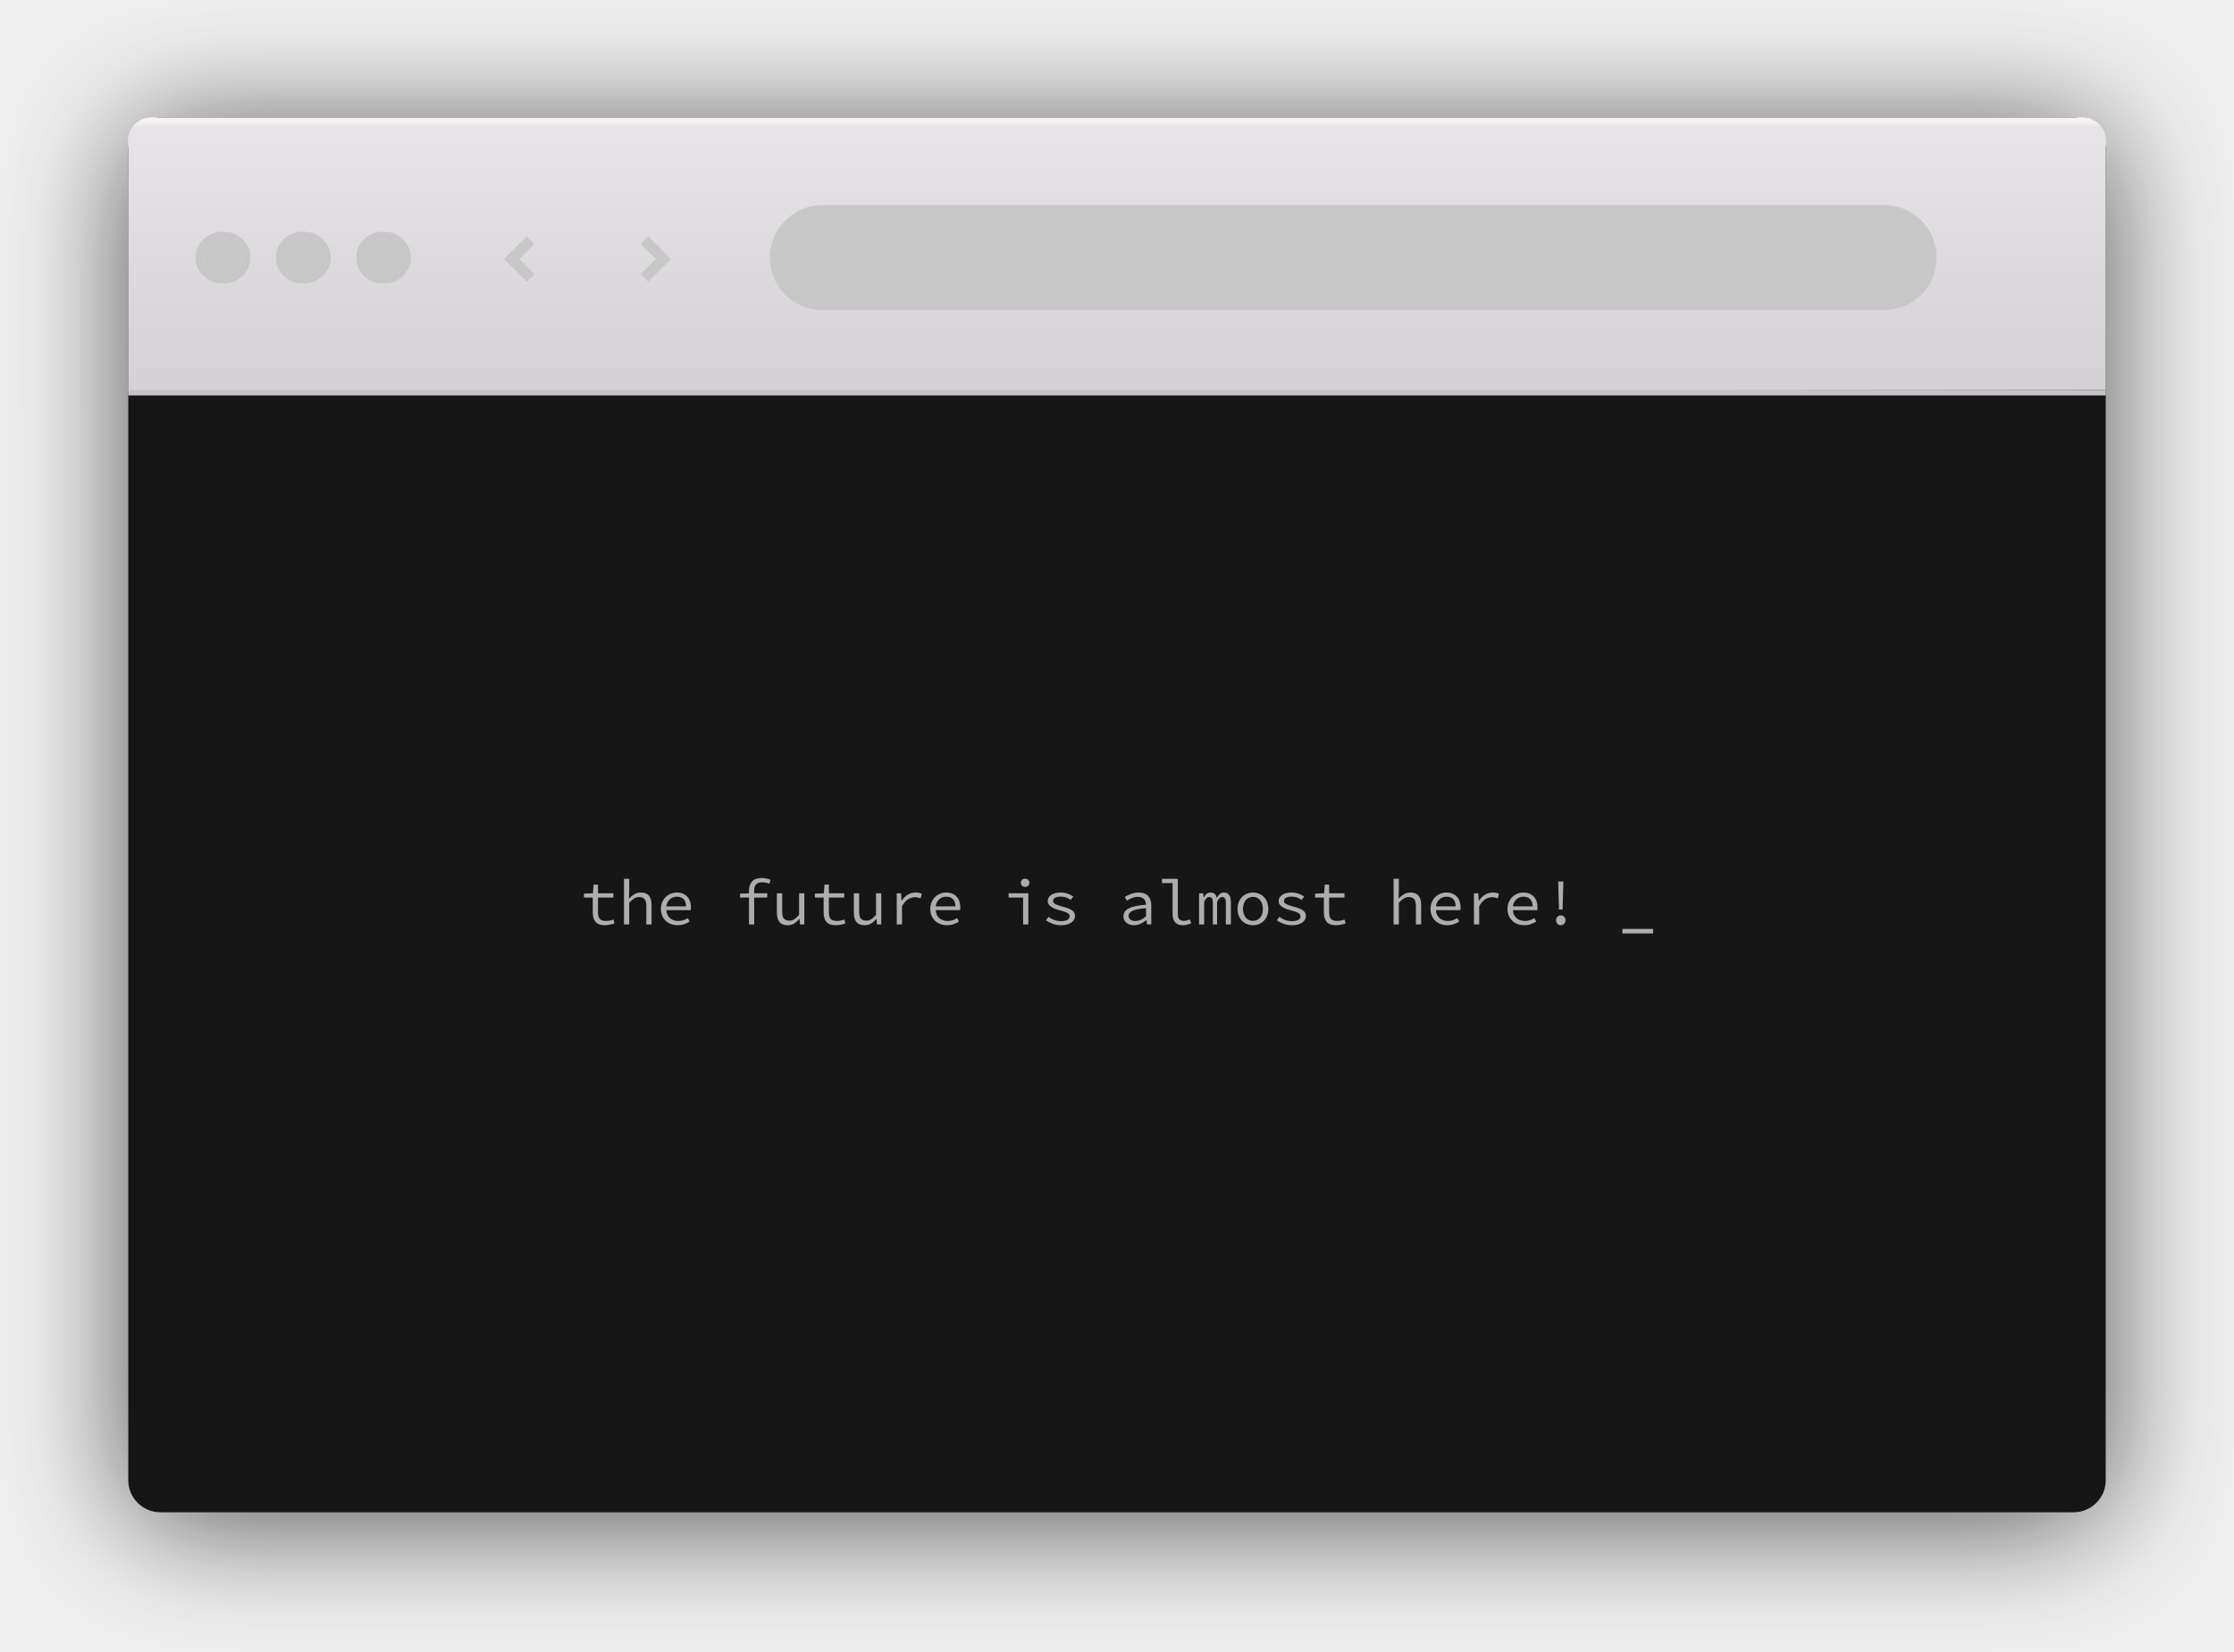
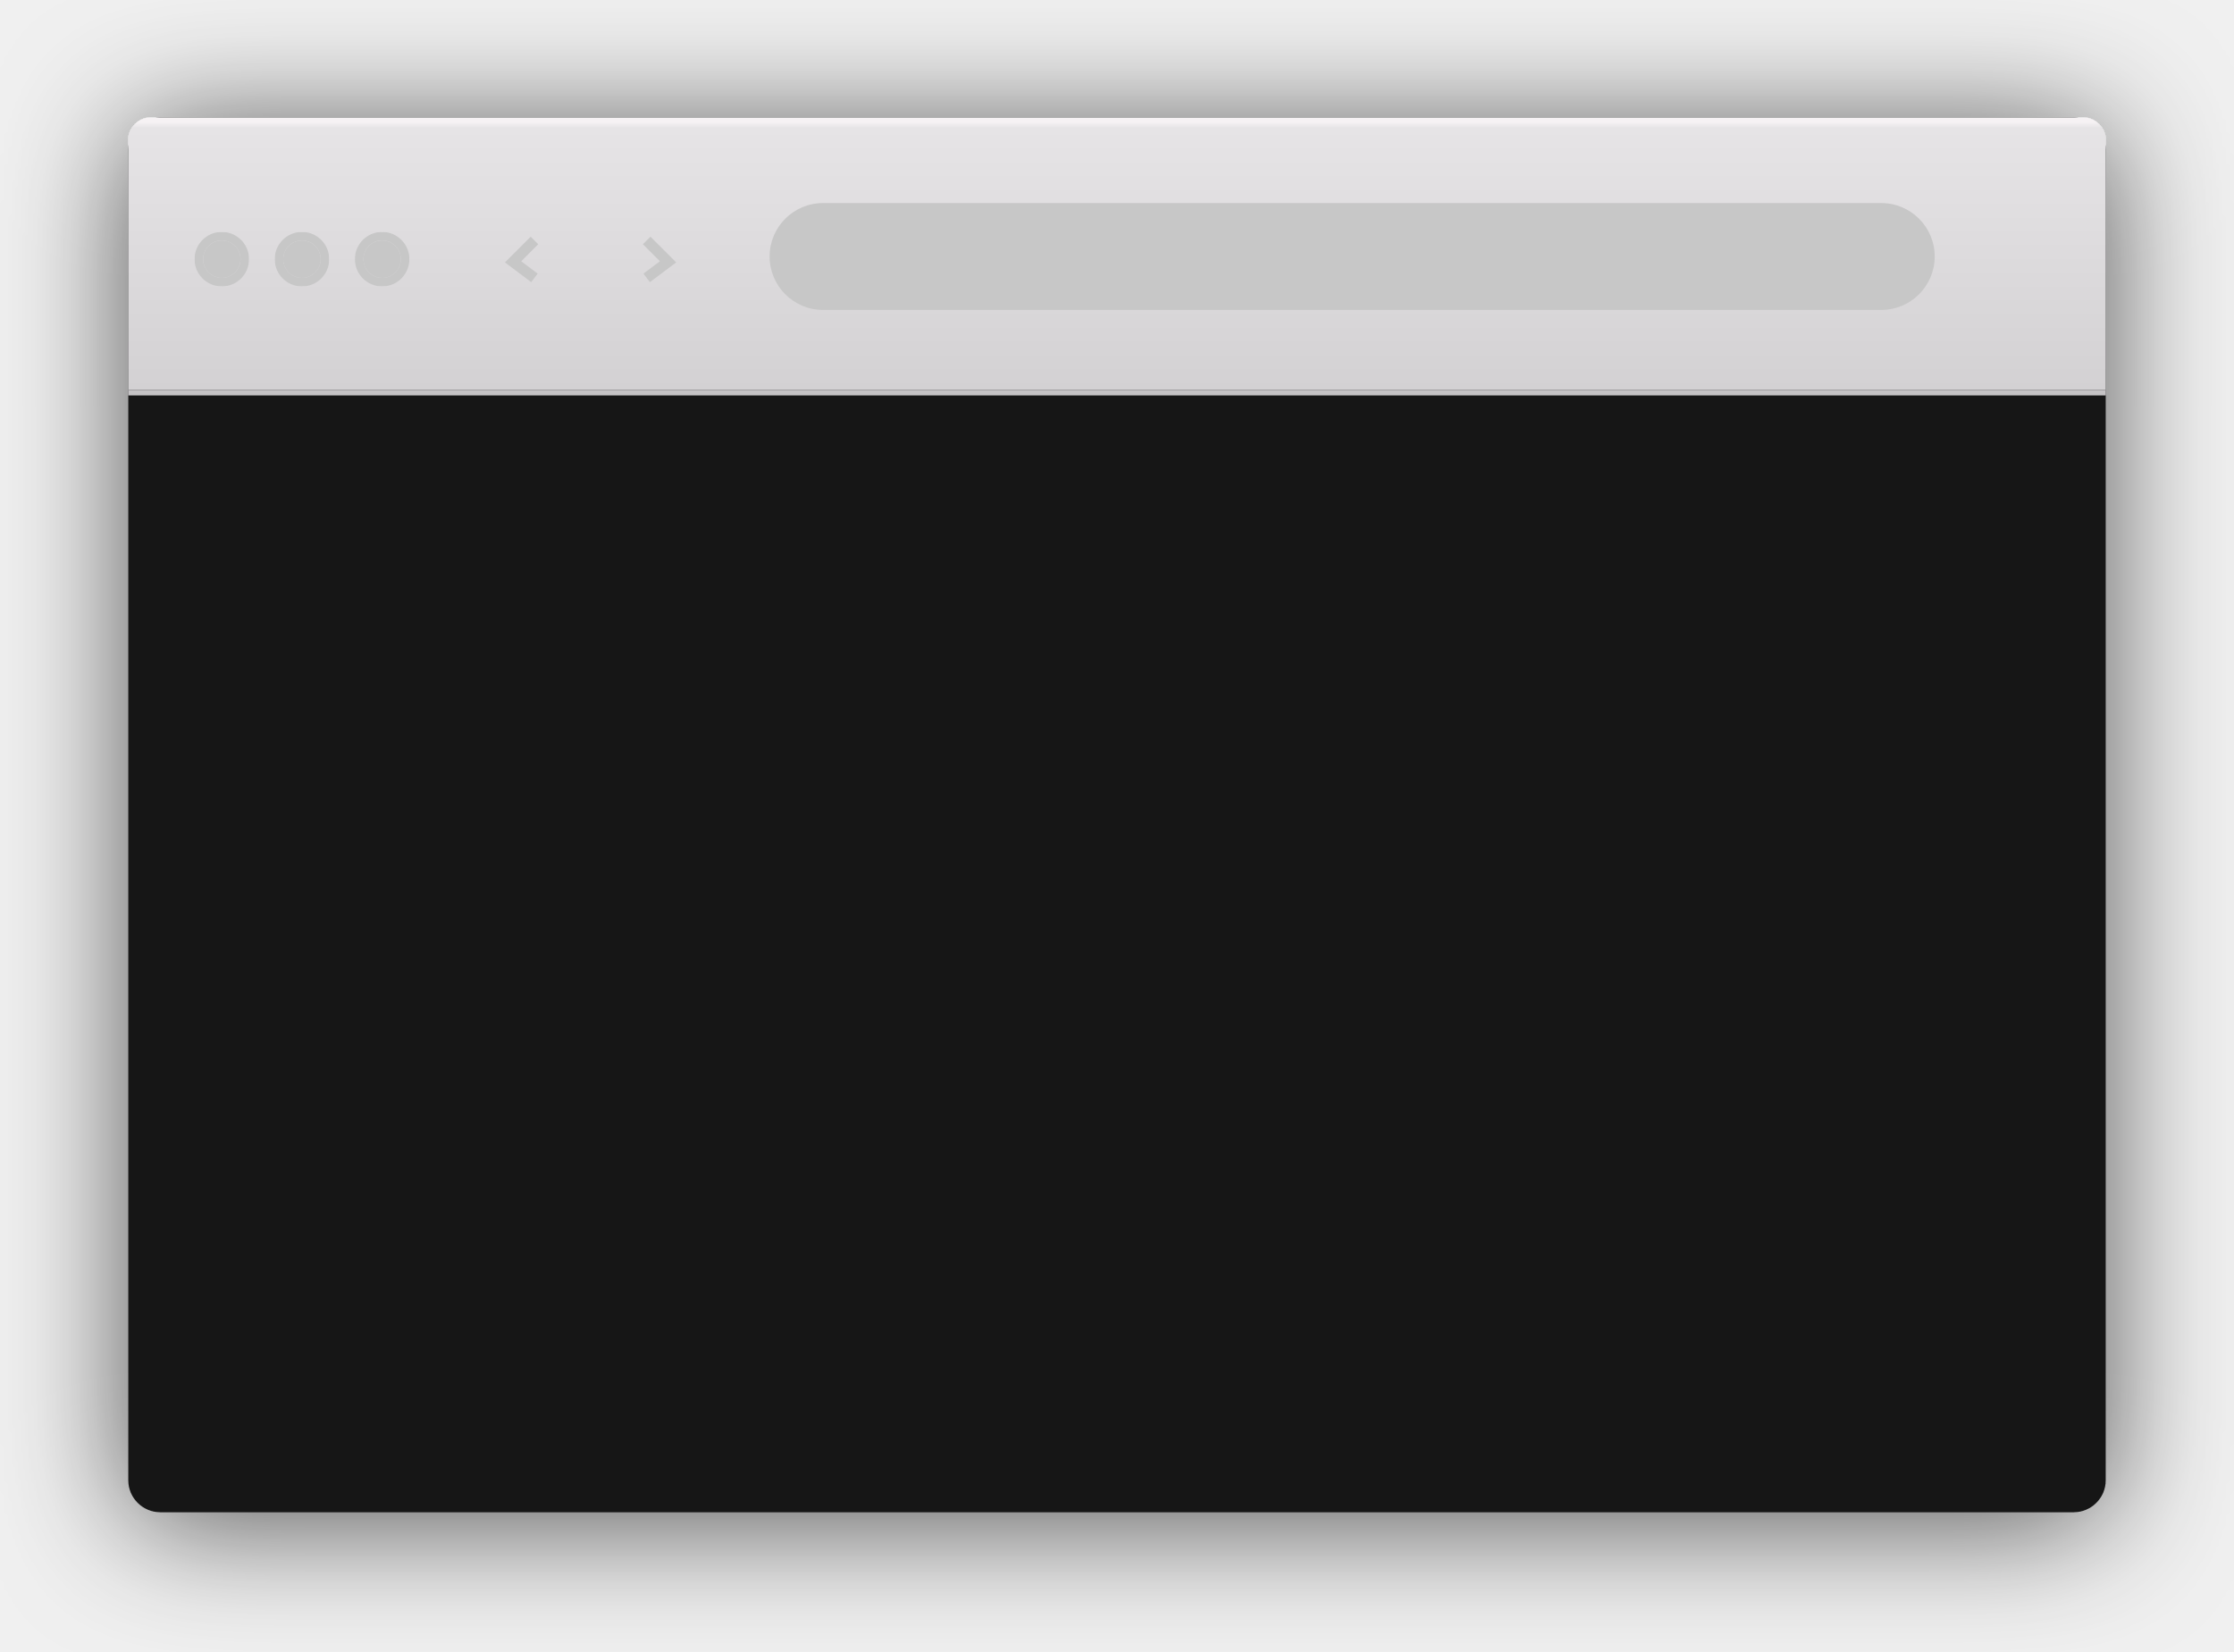
<svg xmlns="http://www.w3.org/2000/svg" xmlns:xlink="http://www.w3.org/1999/xlink" width="418px" height="309px" viewBox="0 0 418 309" version="1.1">
  <defs>
    <filter x="-50%" y="-50%" width="200%" height="200%" filterUnits="objectBoundingBox" id="filter-1">
      <feOffset dx="0" dy="2" in="SourceAlpha" result="shadowOffsetOuter1" />
      <feGaussianBlur stdDeviation="12" in="shadowOffsetOuter1" result="shadowBlurOuter1" />
      <feColorMatrix values="0 0 0 0 0   0 0 0 0 0   0 0 0 0 0  0 0 0 0.65 0" type="matrix" in="shadowBlurOuter1" result="shadowMatrixOuter1" />
      <feMerge>
        <feMergeNode in="shadowMatrixOuter1" />
        <feMergeNode in="SourceGraphic" />
      </feMerge>
    </filter>
    <linearGradient x1="50%" y1="1.625%" x2="50%" y2="100%" id="linearGradient-2">
      <stop stop-color="#F6F2F4" offset="0%" />
      <stop stop-color="#E6E4E6" offset="2.188%" />
      <stop stop-color="#D3D1D3" offset="100%" />
      <stop stop-color="#D3D1D3" offset="100%" />
    </linearGradient>
-     <ellipse id="path-3" cx="3.534" cy="3.276" rx="3.534" ry="3.276" />
-     <mask id="mask-4" maskContentUnits="userSpaceOnUse" maskUnits="objectBoundingBox" x="-1.6" y="-1.6" width="10.268" height="9.752">
-       <rect x="-1.6" y="-1.6" width="10.268" height="9.752" fill="white" />
+     <circle id="path-3" cx="4.311" cy="3.567" r="3.5" />
+     <mask id="mask-4" maskContentUnits="userSpaceOnUse" maskUnits="objectBoundingBox" x="-1.6" y="-1.6" width="10.2" height="10.2">
+       <rect x="-0.789" y="-1.533" width="10.2" height="10.2" fill="white" />
      <use xlink:href="#path-3" fill="black" />
    </mask>
-     <ellipse id="path-5" cx="18.555" cy="3.276" rx="3.534" ry="3.276" />
-     <mask id="mask-6" maskContentUnits="userSpaceOnUse" maskUnits="objectBoundingBox" x="-1.6" y="-1.6" width="10.268" height="9.752">
-       <rect x="13.42" y="-1.6" width="10.268" height="9.752" fill="white" />
+     <circle id="path-5" cx="19.311" cy="3.567" r="3.5" />
+     <mask id="mask-6" maskContentUnits="userSpaceOnUse" maskUnits="objectBoundingBox" x="-1.6" y="-1.6" width="10.2" height="10.2">
+       <rect x="14.211" y="-1.533" width="10.2" height="10.2" fill="white" />
      <use xlink:href="#path-5" fill="black" />
    </mask>
-     <ellipse id="path-7" cx="33.575" cy="3.276" rx="3.534" ry="3.276" />
-     <mask id="mask-8" maskContentUnits="userSpaceOnUse" maskUnits="objectBoundingBox" x="-1.6" y="-1.6" width="10.268" height="9.752">
-       <rect x="28.441" y="-1.6" width="10.268" height="9.752" fill="white" />
+     <circle id="path-7" cx="34.311" cy="3.567" r="3.5" />
+     <mask id="mask-8" maskContentUnits="userSpaceOnUse" maskUnits="objectBoundingBox" x="-1.6" y="-1.6" width="10.2" height="10.2">
+       <rect x="29.211" y="-1.533" width="10.2" height="10.2" fill="white" />
      <use xlink:href="#path-7" fill="black" />
    </mask>
  </defs>
  <g id="website-(blockstack)" stroke="none" stroke-width="1" fill="none" fill-rule="evenodd">
-     <g id="blockstack-v2-Home" transform="translate(-628, -273)">
+     <g id="bskorg-v3-home" transform="translate(-628, -273)">
      <g id="hero" transform="translate(0, 78)">
        <g id="hero-pip-install-blockstack" transform="translate(562, 198)">
          <g id="silhouette-sm" filter="url(#filter-1)" transform="translate(90, 19)">
            <rect id="window" fill="#151515" x="0" y="0" width="370" height="261" rx="6" />
-             <path d="M370,51 L0,51.326 L0,4.368 C0,1.966 1.965,0 4.366,0 L365.634,0 C368.035,0 370,1.966 370,4.368 L370,51 Z" id="Shape" fill="url(#linearGradient-2)" />
+             <path d="M370,51 L0,51 L0,4 C0,1.953 1.965,0 4,0 L366,0 C368.035,0 370,1.953 370,4 L370,51 Z" id="Shape" fill="url(#linearGradient-2)" />
            <rect id="line" fill="#C5C3C5" x="0" y="51" width="370" height="1" />
-             <rect id="input" fill="#C7C7C7" x="120.059" y="16.381" width="218.289" height="19.657" rx="9.828" />
-             <g id="nav-page" transform="translate(56.75516, 22.93305)" stroke-width="2" stroke="#C7C7C7">
-               <polyline id="icon-next-copy" points="39.838 0 43.364 3.549 39.838 7.098" />
-               <polyline id="icon-previous-copy" transform="translate(16.74949, 3.549163) scale(-1, 1) translate(-16.74949, -3.549163) " points="14.986 0 18.513 3.549 14.986 7.098" />
+             <rect id="input" fill="#C7C7C7" x="120" y="16" width="218" height="20" rx="10" />
+             <g id="nav-page" transform="translate(71.75516, 22.93305)" stroke-width="2" stroke="#C7C7C7">
+               <polyline id="icon-next-copy" points="25.245 0.067 29.245 4.067 25.245 7.067" />
+               <polyline id="icon-previous-copy" transform="translate(2.244838, 3.566946) scale(-1, 1) translate(-2.244838, -3.566946) " points="0.245 0.067 4.245 4.067 0.245 7.067" />
            </g>
-             <path d="M86.908,145.972 L85.264,145.972 L85.264,145.228 L86.944,145.168 L87.076,143.536 L87.892,143.536 L87.892,145.168 L90.76,145.168 L90.76,145.972 L87.892,145.972 L87.892,148.744 C87.892,149.008 87.916,149.238 87.964,149.434 C88.012,149.63 88.092,149.796 88.204,149.932 C88.316,150.068 88.468,150.17 88.66,150.238 C88.852,150.306 89.088,150.34 89.368,150.34 C89.648,150.34 89.9,150.316 90.124,150.268 C90.348,150.22 90.564,150.156 90.772,150.076 L90.988,150.796 C90.724,150.892 90.432,150.974 90.112,151.042 C89.792,151.11 89.472,151.144 89.152,151.144 C88.728,151.144 88.372,151.086 88.084,150.97 C87.796,150.854 87.566,150.69 87.394,150.478 C87.222,150.266 87.098,150.012 87.022,149.716 C86.946,149.42 86.908,149.092 86.908,148.732 L86.908,145.972 Z M92.752,142.456 L93.736,142.456 L93.736,144.784 L93.688,146.164 C94,145.836 94.332,145.564 94.684,145.348 C95.036,145.132 95.44,145.024 95.896,145.024 C96.592,145.024 97.102,145.222 97.426,145.618 C97.75,146.014 97.912,146.6 97.912,147.376 L97.912,151 L96.928,151 L96.928,147.508 C96.928,146.956 96.824,146.546 96.616,146.278 C96.408,146.01 96.064,145.876 95.584,145.876 C95.408,145.876 95.246,145.898 95.098,145.942 C94.95,145.986 94.804,146.052 94.66,146.14 C94.516,146.228 94.368,146.338 94.216,146.47 C94.064,146.602 93.904,146.756 93.736,146.932 L93.736,151 L92.752,151 L92.752,142.456 Z M99.664,148.096 C99.664,147.616 99.748,147.186 99.916,146.806 C100.084,146.426 100.306,146.104 100.582,145.84 C100.858,145.576 101.174,145.374 101.53,145.234 C101.886,145.094 102.252,145.024 102.628,145.024 C103.044,145.024 103.416,145.09 103.744,145.222 C104.072,145.354 104.35,145.54 104.578,145.78 C104.806,146.02 104.98,146.308 105.1,146.644 C105.22,146.98 105.28,147.352 105.28,147.76 C105.28,147.864 105.278,147.966 105.274,148.066 C105.27,148.166 105.26,148.252 105.244,148.324 L100.684,148.324 C100.692,148.636 100.754,148.916 100.87,149.164 C100.986,149.412 101.142,149.624 101.338,149.8 C101.534,149.976 101.766,150.112 102.034,150.208 C102.302,150.304 102.596,150.352 102.916,150.352 C103.26,150.352 103.574,150.304 103.858,150.208 C104.142,150.112 104.42,149.98 104.692,149.812 L105.04,150.46 C104.752,150.644 104.424,150.804 104.056,150.94 C103.688,151.076 103.268,151.144 102.796,151.144 C102.364,151.144 101.958,151.074 101.578,150.934 C101.198,150.794 100.866,150.594 100.582,150.334 C100.298,150.074 100.074,149.756 99.91,149.38 C99.746,149.004 99.664,148.576 99.664,148.096 L99.664,148.096 Z M104.368,147.616 C104.368,147.032 104.216,146.584 103.912,146.272 C103.608,145.96 103.184,145.804 102.64,145.804 C102.4,145.804 102.17,145.844 101.95,145.924 C101.73,146.004 101.532,146.122 101.356,146.278 C101.18,146.434 101.032,146.624 100.912,146.848 C100.792,147.072 100.712,147.328 100.672,147.616 L104.368,147.616 Z M119.944,143.392 C119.704,143.28 119.482,143.206 119.278,143.17 C119.074,143.134 118.844,143.116 118.588,143.116 C118.06,143.116 117.682,143.25 117.454,143.518 C117.226,143.786 117.112,144.16 117.112,144.64 L117.112,145.168 L119.56,145.168 L119.56,145.972 L117.112,145.972 L117.112,151 L116.14,151 L116.14,145.972 L114.472,145.972 L114.472,145.228 L116.14,145.168 L116.14,144.676 C116.14,143.964 116.33,143.392 116.71,142.96 C117.09,142.528 117.684,142.312 118.492,142.312 C119.068,142.312 119.628,142.424 120.172,142.648 L119.944,143.392 Z M126.496,151 L125.692,151 L125.608,149.98 L125.56,149.98 C125.264,150.324 124.942,150.604 124.594,150.82 C124.246,151.036 123.844,151.144 123.388,151.144 C122.684,151.144 122.17,150.946 121.846,150.55 C121.522,150.154 121.36,149.568 121.36,148.792 L121.36,145.168 L122.356,145.168 L122.356,148.66 C122.356,149.212 122.458,149.622 122.662,149.89 C122.866,150.158 123.212,150.292 123.7,150.292 C124.036,150.292 124.34,150.206 124.612,150.034 C124.884,149.862 125.184,149.588 125.512,149.212 L125.512,145.168 L126.496,145.168 L126.496,151 Z M130.108,145.972 L128.464,145.972 L128.464,145.228 L130.144,145.168 L130.276,143.536 L131.092,143.536 L131.092,145.168 L133.96,145.168 L133.96,145.972 L131.092,145.972 L131.092,148.744 C131.092,149.008 131.116,149.238 131.164,149.434 C131.212,149.63 131.292,149.796 131.404,149.932 C131.516,150.068 131.668,150.17 131.86,150.238 C132.052,150.306 132.288,150.34 132.568,150.34 C132.848,150.34 133.1,150.316 133.324,150.268 C133.548,150.22 133.764,150.156 133.972,150.076 L134.188,150.796 C133.924,150.892 133.632,150.974 133.312,151.042 C132.992,151.11 132.672,151.144 132.352,151.144 C131.928,151.144 131.572,151.086 131.284,150.97 C130.996,150.854 130.766,150.69 130.594,150.478 C130.422,150.266 130.298,150.012 130.222,149.716 C130.146,149.42 130.108,149.092 130.108,148.732 L130.108,145.972 Z M140.896,151 L140.092,151 L140.008,149.98 L139.96,149.98 C139.664,150.324 139.342,150.604 138.994,150.82 C138.646,151.036 138.244,151.144 137.788,151.144 C137.084,151.144 136.57,150.946 136.246,150.55 C135.922,150.154 135.76,149.568 135.76,148.792 L135.76,145.168 L136.756,145.168 L136.756,148.66 C136.756,149.212 136.858,149.622 137.062,149.89 C137.266,150.158 137.612,150.292 138.1,150.292 C138.436,150.292 138.74,150.206 139.012,150.034 C139.284,149.862 139.584,149.588 139.912,149.212 L139.912,145.168 L140.896,145.168 L140.896,151 Z M143.788,145.168 L144.604,145.168 L144.688,146.548 L144.724,146.548 C145.028,146.076 145.402,145.704 145.846,145.432 C146.29,145.16 146.784,145.024 147.328,145.024 C147.544,145.024 147.744,145.042 147.928,145.078 C148.112,145.114 148.296,145.176 148.48,145.264 L148.252,146.116 C148.044,146.044 147.87,145.992 147.73,145.96 C147.59,145.928 147.404,145.912 147.172,145.912 C146.732,145.912 146.31,146.038 145.906,146.29 C145.502,146.542 145.124,146.972 144.772,147.58 L144.772,151 L143.788,151 L143.788,145.168 Z M150.064,148.096 C150.064,147.616 150.148,147.186 150.316,146.806 C150.484,146.426 150.706,146.104 150.982,145.84 C151.258,145.576 151.574,145.374 151.93,145.234 C152.286,145.094 152.652,145.024 153.028,145.024 C153.444,145.024 153.816,145.09 154.144,145.222 C154.472,145.354 154.75,145.54 154.978,145.78 C155.206,146.02 155.38,146.308 155.5,146.644 C155.62,146.98 155.68,147.352 155.68,147.76 C155.68,147.864 155.678,147.966 155.674,148.066 C155.67,148.166 155.66,148.252 155.644,148.324 L151.084,148.324 C151.092,148.636 151.154,148.916 151.27,149.164 C151.386,149.412 151.542,149.624 151.738,149.8 C151.934,149.976 152.166,150.112 152.434,150.208 C152.702,150.304 152.996,150.352 153.316,150.352 C153.66,150.352 153.974,150.304 154.258,150.208 C154.542,150.112 154.82,149.98 155.092,149.812 L155.44,150.46 C155.152,150.644 154.824,150.804 154.456,150.94 C154.088,151.076 153.668,151.144 153.196,151.144 C152.764,151.144 152.358,151.074 151.978,150.934 C151.598,150.794 151.266,150.594 150.982,150.334 C150.698,150.074 150.474,149.756 150.31,149.38 C150.146,149.004 150.064,148.576 150.064,148.096 L150.064,148.096 Z M154.768,147.616 C154.768,147.032 154.616,146.584 154.312,146.272 C154.008,145.96 153.584,145.804 153.04,145.804 C152.8,145.804 152.57,145.844 152.35,145.924 C152.13,146.004 151.932,146.122 151.756,146.278 C151.58,146.434 151.432,146.624 151.312,146.848 C151.192,147.072 151.112,147.328 151.072,147.616 L154.768,147.616 Z M164.716,145.168 L168.412,145.168 L168.412,151 L167.428,151 L167.428,145.972 L164.716,145.972 L164.716,145.168 Z M167.812,143.968 C167.58,143.968 167.39,143.9 167.242,143.764 C167.094,143.628 167.02,143.444 167.02,143.212 C167.02,142.98 167.094,142.794 167.242,142.654 C167.39,142.514 167.58,142.444 167.812,142.444 C168.036,142.444 168.224,142.514 168.376,142.654 C168.528,142.794 168.604,142.98 168.604,143.212 C168.604,143.444 168.528,143.628 168.376,143.764 C168.224,143.9 168.036,143.968 167.812,143.968 L167.812,143.968 Z M172.18,149.584 C172.508,149.824 172.86,150.016 173.236,150.16 C173.612,150.304 174.064,150.376 174.592,150.376 C175.12,150.376 175.512,150.288 175.768,150.112 C176.024,149.936 176.152,149.72 176.152,149.464 C176.152,149.24 176.014,149.04 175.738,148.864 C175.462,148.688 174.968,148.512 174.256,148.336 C173.952,148.264 173.666,148.176 173.398,148.072 C173.13,147.968 172.896,147.846 172.696,147.706 C172.496,147.566 172.336,147.412 172.216,147.244 C172.096,147.076 172.036,146.888 172.036,146.68 C172.036,146.448 172.088,146.23 172.192,146.026 C172.296,145.822 172.45,145.646 172.654,145.498 C172.858,145.35 173.114,145.234 173.422,145.15 C173.73,145.066 174.084,145.024 174.484,145.024 C174.924,145.024 175.352,145.098 175.768,145.246 C176.184,145.394 176.536,145.568 176.824,145.768 L176.344,146.404 C176.088,146.22 175.804,146.072 175.492,145.96 C175.18,145.848 174.844,145.792 174.484,145.792 C174.212,145.792 173.984,145.814 173.8,145.858 C173.616,145.902 173.468,145.962 173.356,146.038 C173.244,146.114 173.164,146.204 173.116,146.308 C173.068,146.412 173.044,146.52 173.044,146.632 C173.044,146.872 173.208,147.07 173.536,147.226 C173.864,147.382 174.292,147.528 174.82,147.664 C175.612,147.864 176.198,148.092 176.578,148.348 C176.958,148.604 177.148,148.956 177.148,149.404 C177.148,149.644 177.092,149.868 176.98,150.076 C176.868,150.284 176.702,150.468 176.482,150.628 C176.262,150.788 175.99,150.914 175.666,151.006 C175.342,151.098 174.972,151.144 174.556,151.144 C173.98,151.144 173.45,151.054 172.966,150.874 C172.482,150.694 172.06,150.48 171.7,150.232 L172.18,149.584 Z M186.208,149.488 C186.208,149.16 186.286,148.874 186.442,148.63 C186.598,148.386 186.846,148.176 187.186,148 C187.526,147.824 187.964,147.68 188.5,147.568 C189.036,147.456 189.68,147.368 190.432,147.304 C190.424,147.104 190.392,146.916 190.336,146.74 C190.28,146.564 190.192,146.41 190.072,146.278 C189.952,146.146 189.794,146.04 189.598,145.96 C189.402,145.88 189.164,145.84 188.884,145.84 C188.5,145.84 188.132,145.914 187.78,146.062 C187.428,146.21 187.116,146.368 186.844,146.536 L186.46,145.864 C186.604,145.768 186.774,145.67 186.97,145.57 C187.166,145.47 187.374,145.38 187.594,145.3 C187.814,145.22 188.048,145.154 188.296,145.102 C188.544,145.05 188.796,145.024 189.052,145.024 C189.852,145.024 190.446,145.242 190.834,145.678 C191.222,146.114 191.416,146.696 191.416,147.424 L191.416,151 L190.612,151 L190.528,150.208 L190.492,150.208 C190.164,150.464 189.802,150.684 189.406,150.868 C189.01,151.052 188.604,151.144 188.188,151.144 C187.916,151.144 187.66,151.106 187.42,151.03 C187.18,150.954 186.97,150.846 186.79,150.706 C186.61,150.566 186.468,150.394 186.364,150.19 C186.26,149.986 186.208,149.752 186.208,149.488 L186.208,149.488 Z M187.168,149.416 C187.168,149.584 187.204,149.726 187.276,149.842 C187.348,149.958 187.442,150.054 187.558,150.13 C187.674,150.206 187.81,150.262 187.966,150.298 C188.122,150.334 188.284,150.352 188.452,150.352 C188.788,150.352 189.118,150.278 189.442,150.13 C189.766,149.982 190.096,149.768 190.432,149.488 L190.432,147.952 C189.808,148 189.286,148.068 188.866,148.156 C188.446,148.244 188.11,148.35 187.858,148.474 C187.606,148.598 187.428,148.738 187.324,148.894 C187.22,149.05 187.168,149.224 187.168,149.416 L187.168,149.416 Z M193.408,142.456 L196.384,142.456 L196.384,149.116 C196.384,149.548 196.486,149.858 196.69,150.046 C196.894,150.234 197.172,150.328 197.524,150.328 C197.844,150.328 198.212,150.236 198.628,150.052 L198.88,150.796 C198.616,150.892 198.368,150.974 198.136,151.042 C197.904,151.11 197.628,151.144 197.308,151.144 C196.684,151.144 196.21,150.968 195.886,150.616 C195.562,150.264 195.4,149.74 195.4,149.044 L195.4,143.26 L193.408,143.26 L193.408,142.456 Z M200.356,145.168 L201.124,145.168 L201.208,145.936 L201.244,145.936 C201.388,145.664 201.558,145.444 201.754,145.276 C201.95,145.108 202.216,145.024 202.552,145.024 C203.144,145.024 203.512,145.36 203.656,146.032 C203.832,145.728 204.024,145.484 204.232,145.3 C204.44,145.116 204.708,145.024 205.036,145.024 C205.444,145.024 205.758,145.178 205.978,145.486 C206.198,145.794 206.308,146.24 206.308,146.824 L206.308,151 L205.36,151 L205.36,146.908 C205.36,146.22 205.148,145.876 204.724,145.876 C204.516,145.876 204.336,145.95 204.184,146.098 C204.032,146.246 203.88,146.472 203.728,146.776 L203.728,151 L202.936,151 L202.936,146.908 C202.936,146.22 202.716,145.876 202.276,145.876 C202.068,145.876 201.892,145.95 201.748,146.098 C201.604,146.246 201.456,146.472 201.304,146.776 L201.304,151 L200.356,151 L200.356,145.168 Z M207.556,148.096 C207.556,147.608 207.634,147.174 207.79,146.794 C207.946,146.414 208.156,146.092 208.42,145.828 C208.684,145.564 208.99,145.364 209.338,145.228 C209.686,145.092 210.052,145.024 210.436,145.024 C210.82,145.024 211.186,145.092 211.534,145.228 C211.882,145.364 212.188,145.564 212.452,145.828 C212.716,146.092 212.926,146.414 213.082,146.794 C213.238,147.174 213.316,147.608 213.316,148.096 C213.316,148.576 213.238,149.006 213.082,149.386 C212.926,149.766 212.716,150.086 212.452,150.346 C212.188,150.606 211.882,150.804 211.534,150.94 C211.186,151.076 210.82,151.144 210.436,151.144 C210.052,151.144 209.686,151.076 209.338,150.94 C208.99,150.804 208.684,150.606 208.42,150.346 C208.156,150.086 207.946,149.766 207.79,149.386 C207.634,149.006 207.556,148.576 207.556,148.096 L207.556,148.096 Z M208.576,148.096 C208.576,148.432 208.62,148.736 208.708,149.008 C208.796,149.28 208.922,149.514 209.086,149.71 C209.25,149.906 209.446,150.058 209.674,150.166 C209.902,150.274 210.156,150.328 210.436,150.328 C210.716,150.328 210.97,150.274 211.198,150.166 C211.426,150.058 211.622,149.906 211.786,149.71 C211.95,149.514 212.076,149.28 212.164,149.008 C212.252,148.736 212.296,148.432 212.296,148.096 C212.296,147.76 212.252,147.454 212.164,147.178 C212.076,146.902 211.95,146.664 211.786,146.464 C211.622,146.264 211.426,146.11 211.198,146.002 C210.97,145.894 210.716,145.84 210.436,145.84 C210.156,145.84 209.902,145.894 209.674,146.002 C209.446,146.11 209.25,146.264 209.086,146.464 C208.922,146.664 208.796,146.902 208.708,147.178 C208.62,147.454 208.576,147.76 208.576,148.096 L208.576,148.096 Z M215.38,149.584 C215.708,149.824 216.06,150.016 216.436,150.16 C216.812,150.304 217.264,150.376 217.792,150.376 C218.32,150.376 218.712,150.288 218.968,150.112 C219.224,149.936 219.352,149.72 219.352,149.464 C219.352,149.24 219.214,149.04 218.938,148.864 C218.662,148.688 218.168,148.512 217.456,148.336 C217.152,148.264 216.866,148.176 216.598,148.072 C216.33,147.968 216.096,147.846 215.896,147.706 C215.696,147.566 215.536,147.412 215.416,147.244 C215.296,147.076 215.236,146.888 215.236,146.68 C215.236,146.448 215.288,146.23 215.392,146.026 C215.496,145.822 215.65,145.646 215.854,145.498 C216.058,145.35 216.314,145.234 216.622,145.15 C216.93,145.066 217.284,145.024 217.684,145.024 C218.124,145.024 218.552,145.098 218.968,145.246 C219.384,145.394 219.736,145.568 220.024,145.768 L219.544,146.404 C219.288,146.22 219.004,146.072 218.692,145.96 C218.38,145.848 218.044,145.792 217.684,145.792 C217.412,145.792 217.184,145.814 217,145.858 C216.816,145.902 216.668,145.962 216.556,146.038 C216.444,146.114 216.364,146.204 216.316,146.308 C216.268,146.412 216.244,146.52 216.244,146.632 C216.244,146.872 216.408,147.07 216.736,147.226 C217.064,147.382 217.492,147.528 218.02,147.664 C218.812,147.864 219.398,148.092 219.778,148.348 C220.158,148.604 220.348,148.956 220.348,149.404 C220.348,149.644 220.292,149.868 220.18,150.076 C220.068,150.284 219.902,150.468 219.682,150.628 C219.462,150.788 219.19,150.914 218.866,151.006 C218.542,151.098 218.172,151.144 217.756,151.144 C217.18,151.144 216.65,151.054 216.166,150.874 C215.682,150.694 215.26,150.48 214.9,150.232 L215.38,149.584 Z M223.708,145.972 L222.064,145.972 L222.064,145.228 L223.744,145.168 L223.876,143.536 L224.692,143.536 L224.692,145.168 L227.56,145.168 L227.56,145.972 L224.692,145.972 L224.692,148.744 C224.692,149.008 224.716,149.238 224.764,149.434 C224.812,149.63 224.892,149.796 225.004,149.932 C225.116,150.068 225.268,150.17 225.46,150.238 C225.652,150.306 225.888,150.34 226.168,150.34 C226.448,150.34 226.7,150.316 226.924,150.268 C227.148,150.22 227.364,150.156 227.572,150.076 L227.788,150.796 C227.524,150.892 227.232,150.974 226.912,151.042 C226.592,151.11 226.272,151.144 225.952,151.144 C225.528,151.144 225.172,151.086 224.884,150.97 C224.596,150.854 224.366,150.69 224.194,150.478 C224.022,150.266 223.898,150.012 223.822,149.716 C223.746,149.42 223.708,149.092 223.708,148.732 L223.708,145.972 Z M236.752,142.456 L237.736,142.456 L237.736,144.784 L237.688,146.164 C238,145.836 238.332,145.564 238.684,145.348 C239.036,145.132 239.44,145.024 239.896,145.024 C240.592,145.024 241.102,145.222 241.426,145.618 C241.75,146.014 241.912,146.6 241.912,147.376 L241.912,151 L240.928,151 L240.928,147.508 C240.928,146.956 240.824,146.546 240.616,146.278 C240.408,146.01 240.064,145.876 239.584,145.876 C239.408,145.876 239.246,145.898 239.098,145.942 C238.95,145.986 238.804,146.052 238.66,146.14 C238.516,146.228 238.368,146.338 238.216,146.47 C238.064,146.602 237.904,146.756 237.736,146.932 L237.736,151 L236.752,151 L236.752,142.456 Z M243.664,148.096 C243.664,147.616 243.748,147.186 243.916,146.806 C244.084,146.426 244.306,146.104 244.582,145.84 C244.858,145.576 245.174,145.374 245.53,145.234 C245.886,145.094 246.252,145.024 246.628,145.024 C247.044,145.024 247.416,145.09 247.744,145.222 C248.072,145.354 248.35,145.54 248.578,145.78 C248.806,146.02 248.98,146.308 249.1,146.644 C249.22,146.98 249.28,147.352 249.28,147.76 C249.28,147.864 249.278,147.966 249.274,148.066 C249.27,148.166 249.26,148.252 249.244,148.324 L244.684,148.324 C244.692,148.636 244.754,148.916 244.87,149.164 C244.986,149.412 245.142,149.624 245.338,149.8 C245.534,149.976 245.766,150.112 246.034,150.208 C246.302,150.304 246.596,150.352 246.916,150.352 C247.26,150.352 247.574,150.304 247.858,150.208 C248.142,150.112 248.42,149.98 248.692,149.812 L249.04,150.46 C248.752,150.644 248.424,150.804 248.056,150.94 C247.688,151.076 247.268,151.144 246.796,151.144 C246.364,151.144 245.958,151.074 245.578,150.934 C245.198,150.794 244.866,150.594 244.582,150.334 C244.298,150.074 244.074,149.756 243.91,149.38 C243.746,149.004 243.664,148.576 243.664,148.096 L243.664,148.096 Z M248.368,147.616 C248.368,147.032 248.216,146.584 247.912,146.272 C247.608,145.96 247.184,145.804 246.64,145.804 C246.4,145.804 246.17,145.844 245.95,145.924 C245.73,146.004 245.532,146.122 245.356,146.278 C245.18,146.434 245.032,146.624 244.912,146.848 C244.792,147.072 244.712,147.328 244.672,147.616 L248.368,147.616 Z M251.788,145.168 L252.604,145.168 L252.688,146.548 L252.724,146.548 C253.028,146.076 253.402,145.704 253.846,145.432 C254.29,145.16 254.784,145.024 255.328,145.024 C255.544,145.024 255.744,145.042 255.928,145.078 C256.112,145.114 256.296,145.176 256.48,145.264 L256.252,146.116 C256.044,146.044 255.87,145.992 255.73,145.96 C255.59,145.928 255.404,145.912 255.172,145.912 C254.732,145.912 254.31,146.038 253.906,146.29 C253.502,146.542 253.124,146.972 252.772,147.58 L252.772,151 L251.788,151 L251.788,145.168 Z M258.064,148.096 C258.064,147.616 258.148,147.186 258.316,146.806 C258.484,146.426 258.706,146.104 258.982,145.84 C259.258,145.576 259.574,145.374 259.93,145.234 C260.286,145.094 260.652,145.024 261.028,145.024 C261.444,145.024 261.816,145.09 262.144,145.222 C262.472,145.354 262.75,145.54 262.978,145.78 C263.206,146.02 263.38,146.308 263.5,146.644 C263.62,146.98 263.68,147.352 263.68,147.76 C263.68,147.864 263.678,147.966 263.674,148.066 C263.67,148.166 263.66,148.252 263.644,148.324 L259.084,148.324 C259.092,148.636 259.154,148.916 259.27,149.164 C259.386,149.412 259.542,149.624 259.738,149.8 C259.934,149.976 260.166,150.112 260.434,150.208 C260.702,150.304 260.996,150.352 261.316,150.352 C261.66,150.352 261.974,150.304 262.258,150.208 C262.542,150.112 262.82,149.98 263.092,149.812 L263.44,150.46 C263.152,150.644 262.824,150.804 262.456,150.94 C262.088,151.076 261.668,151.144 261.196,151.144 C260.764,151.144 260.358,151.074 259.978,150.934 C259.598,150.794 259.266,150.594 258.982,150.334 C258.698,150.074 258.474,149.756 258.31,149.38 C258.146,149.004 258.064,148.576 258.064,148.096 L258.064,148.096 Z M262.768,147.616 C262.768,147.032 262.616,146.584 262.312,146.272 C262.008,145.96 261.584,145.804 261.04,145.804 C260.8,145.804 260.57,145.844 260.35,145.924 C260.13,146.004 259.932,146.122 259.756,146.278 C259.58,146.434 259.432,146.624 259.312,146.848 C259.192,147.072 259.112,147.328 259.072,147.616 L262.768,147.616 Z M267.58,144.088 L267.556,142.96 L268.516,142.96 L268.492,144.088 L268.372,148.216 L267.7,148.216 L267.58,144.088 Z M267.16,150.208 C267.16,149.928 267.246,149.706 267.418,149.542 C267.59,149.378 267.796,149.296 268.036,149.296 C268.276,149.296 268.482,149.378 268.654,149.542 C268.826,149.706 268.912,149.928 268.912,150.208 C268.912,150.496 268.826,150.724 268.654,150.892 C268.482,151.06 268.276,151.144 268.036,151.144 C267.796,151.144 267.59,151.06 267.418,150.892 C267.246,150.724 267.16,150.496 267.16,150.208 L267.16,150.208 Z M285.316,151.828 L285.316,152.68 L279.556,152.68 L279.556,151.828 L285.316,151.828 Z" id="the-future-is-almost" fill="#FFFFFF" opacity="0.65" />
-             <g id="controls" transform="translate(14.18879, 22.93305)">
+             <g id="controls" transform="translate(13.18879, 22.93305)">
              <g id="Oval">
                <use fill="#C7C7C7" fill-rule="evenodd" xlink:href="#path-3" />
                <use stroke="#C7C7C7" mask="url(#mask-4)" stroke-width="3.2" xlink:href="#path-3" />
              </g>
              <g id="Oval">
                <use fill="#C7C7C7" fill-rule="evenodd" xlink:href="#path-5" />
                <use stroke="#C7C7C7" mask="url(#mask-6)" stroke-width="3.2" xlink:href="#path-5" />
              </g>
              <g id="Oval">
                <use fill="#C7C7C7" fill-rule="evenodd" xlink:href="#path-7" />
                <use stroke="#C7C7C7" mask="url(#mask-8)" stroke-width="3.2" xlink:href="#path-7" />
              </g>
            </g>
          </g>
        </g>
      </g>
    </g>
  </g>
</svg>
